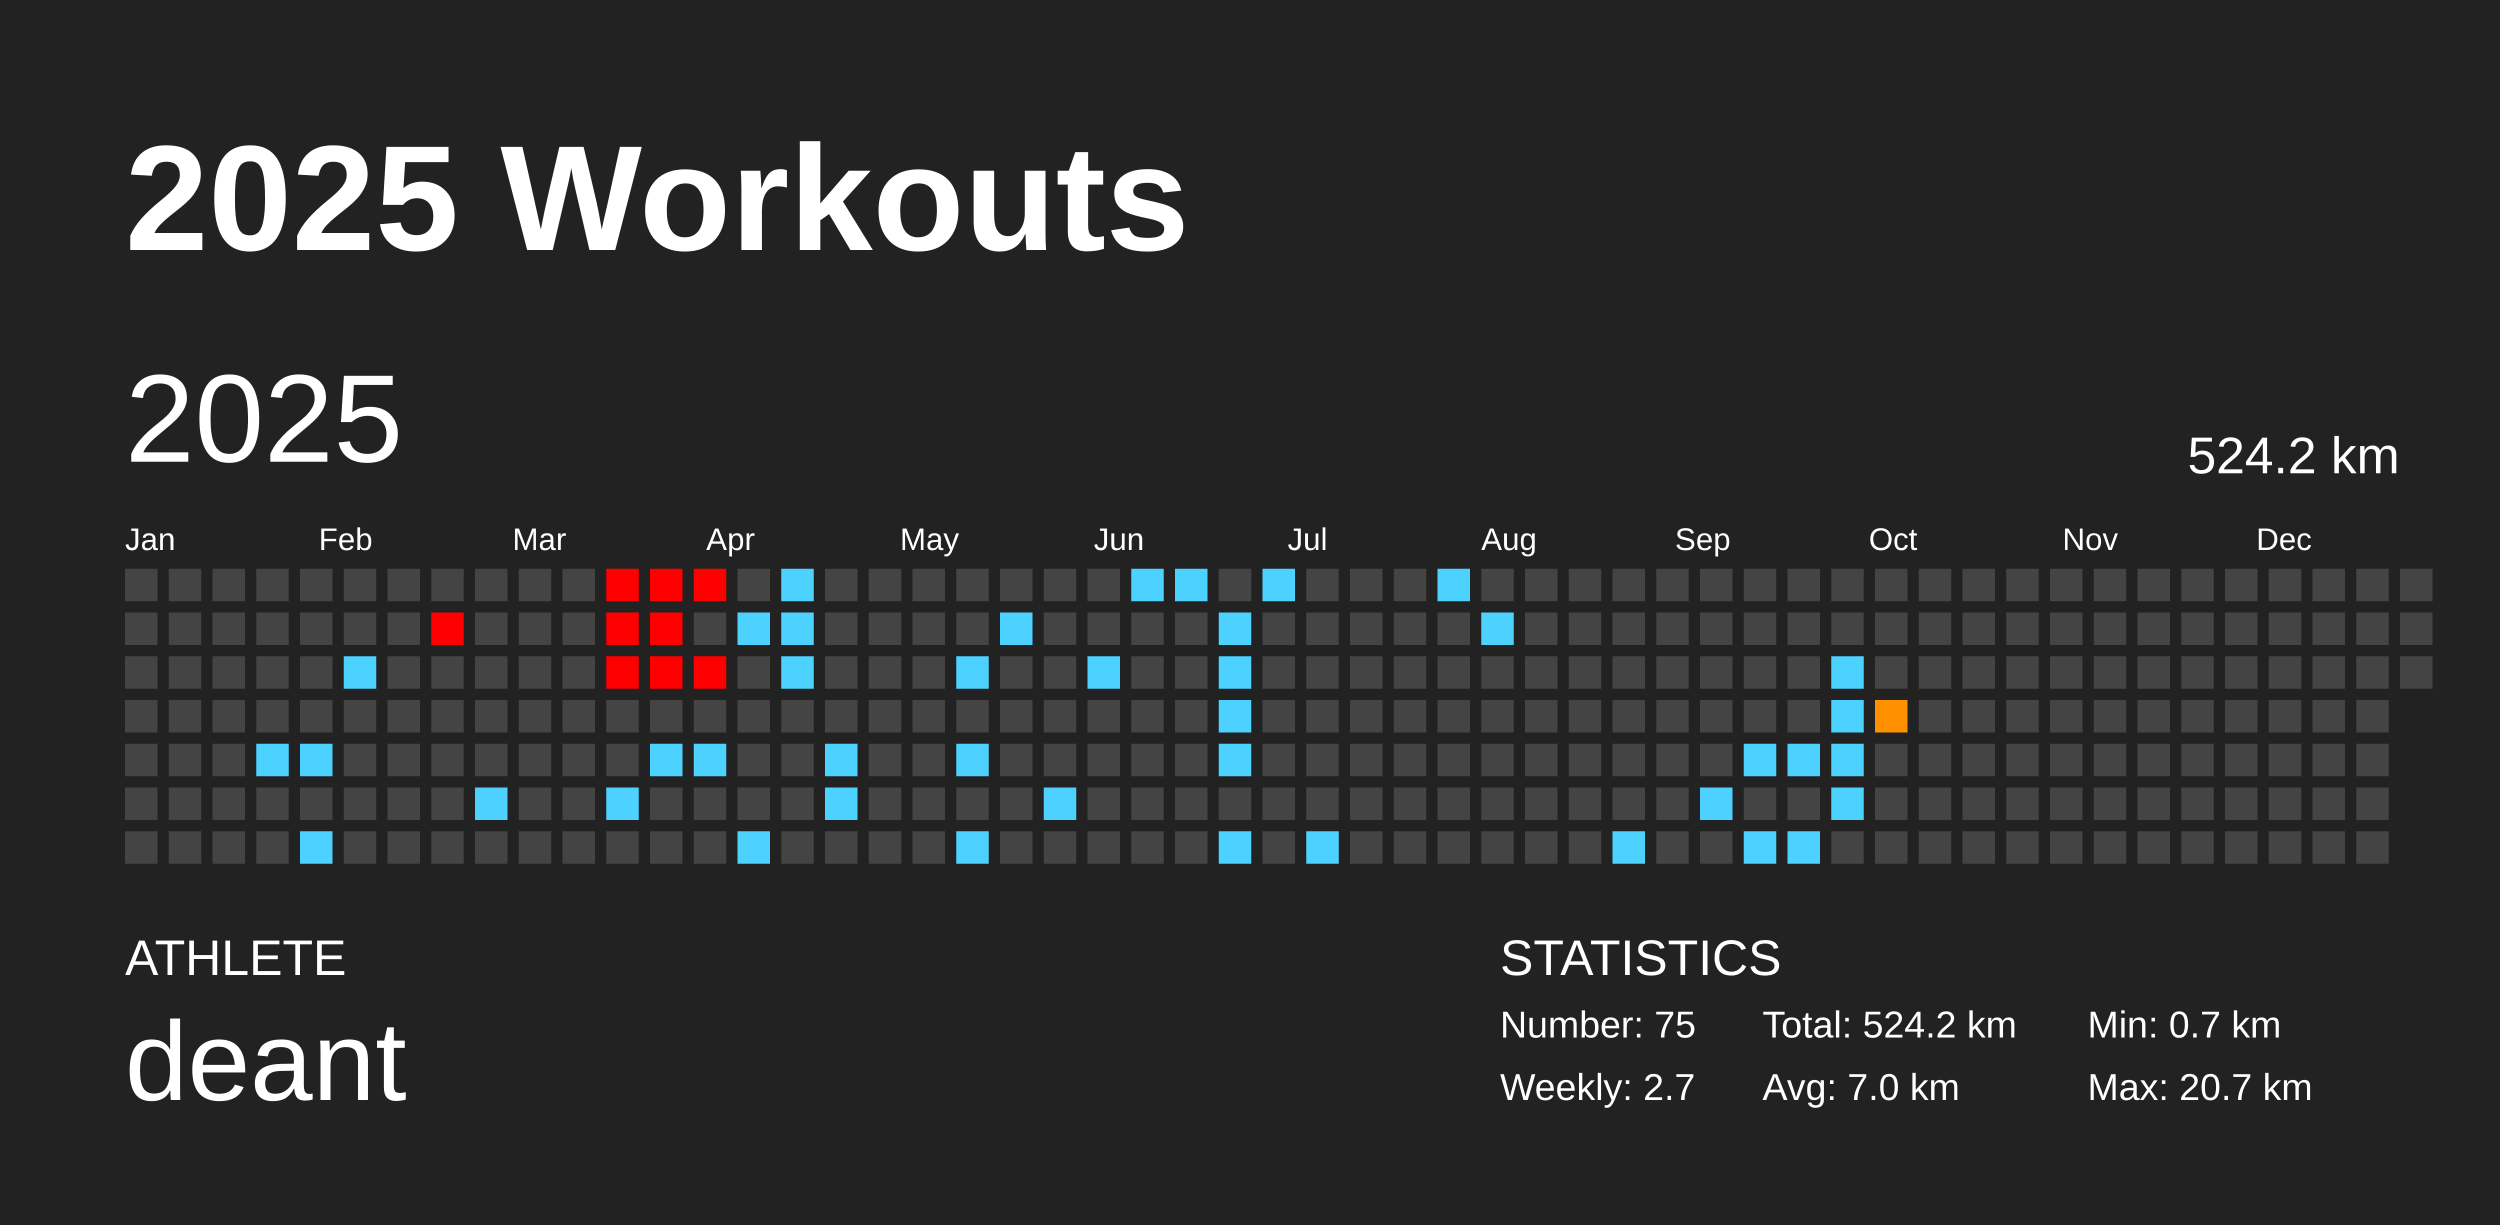
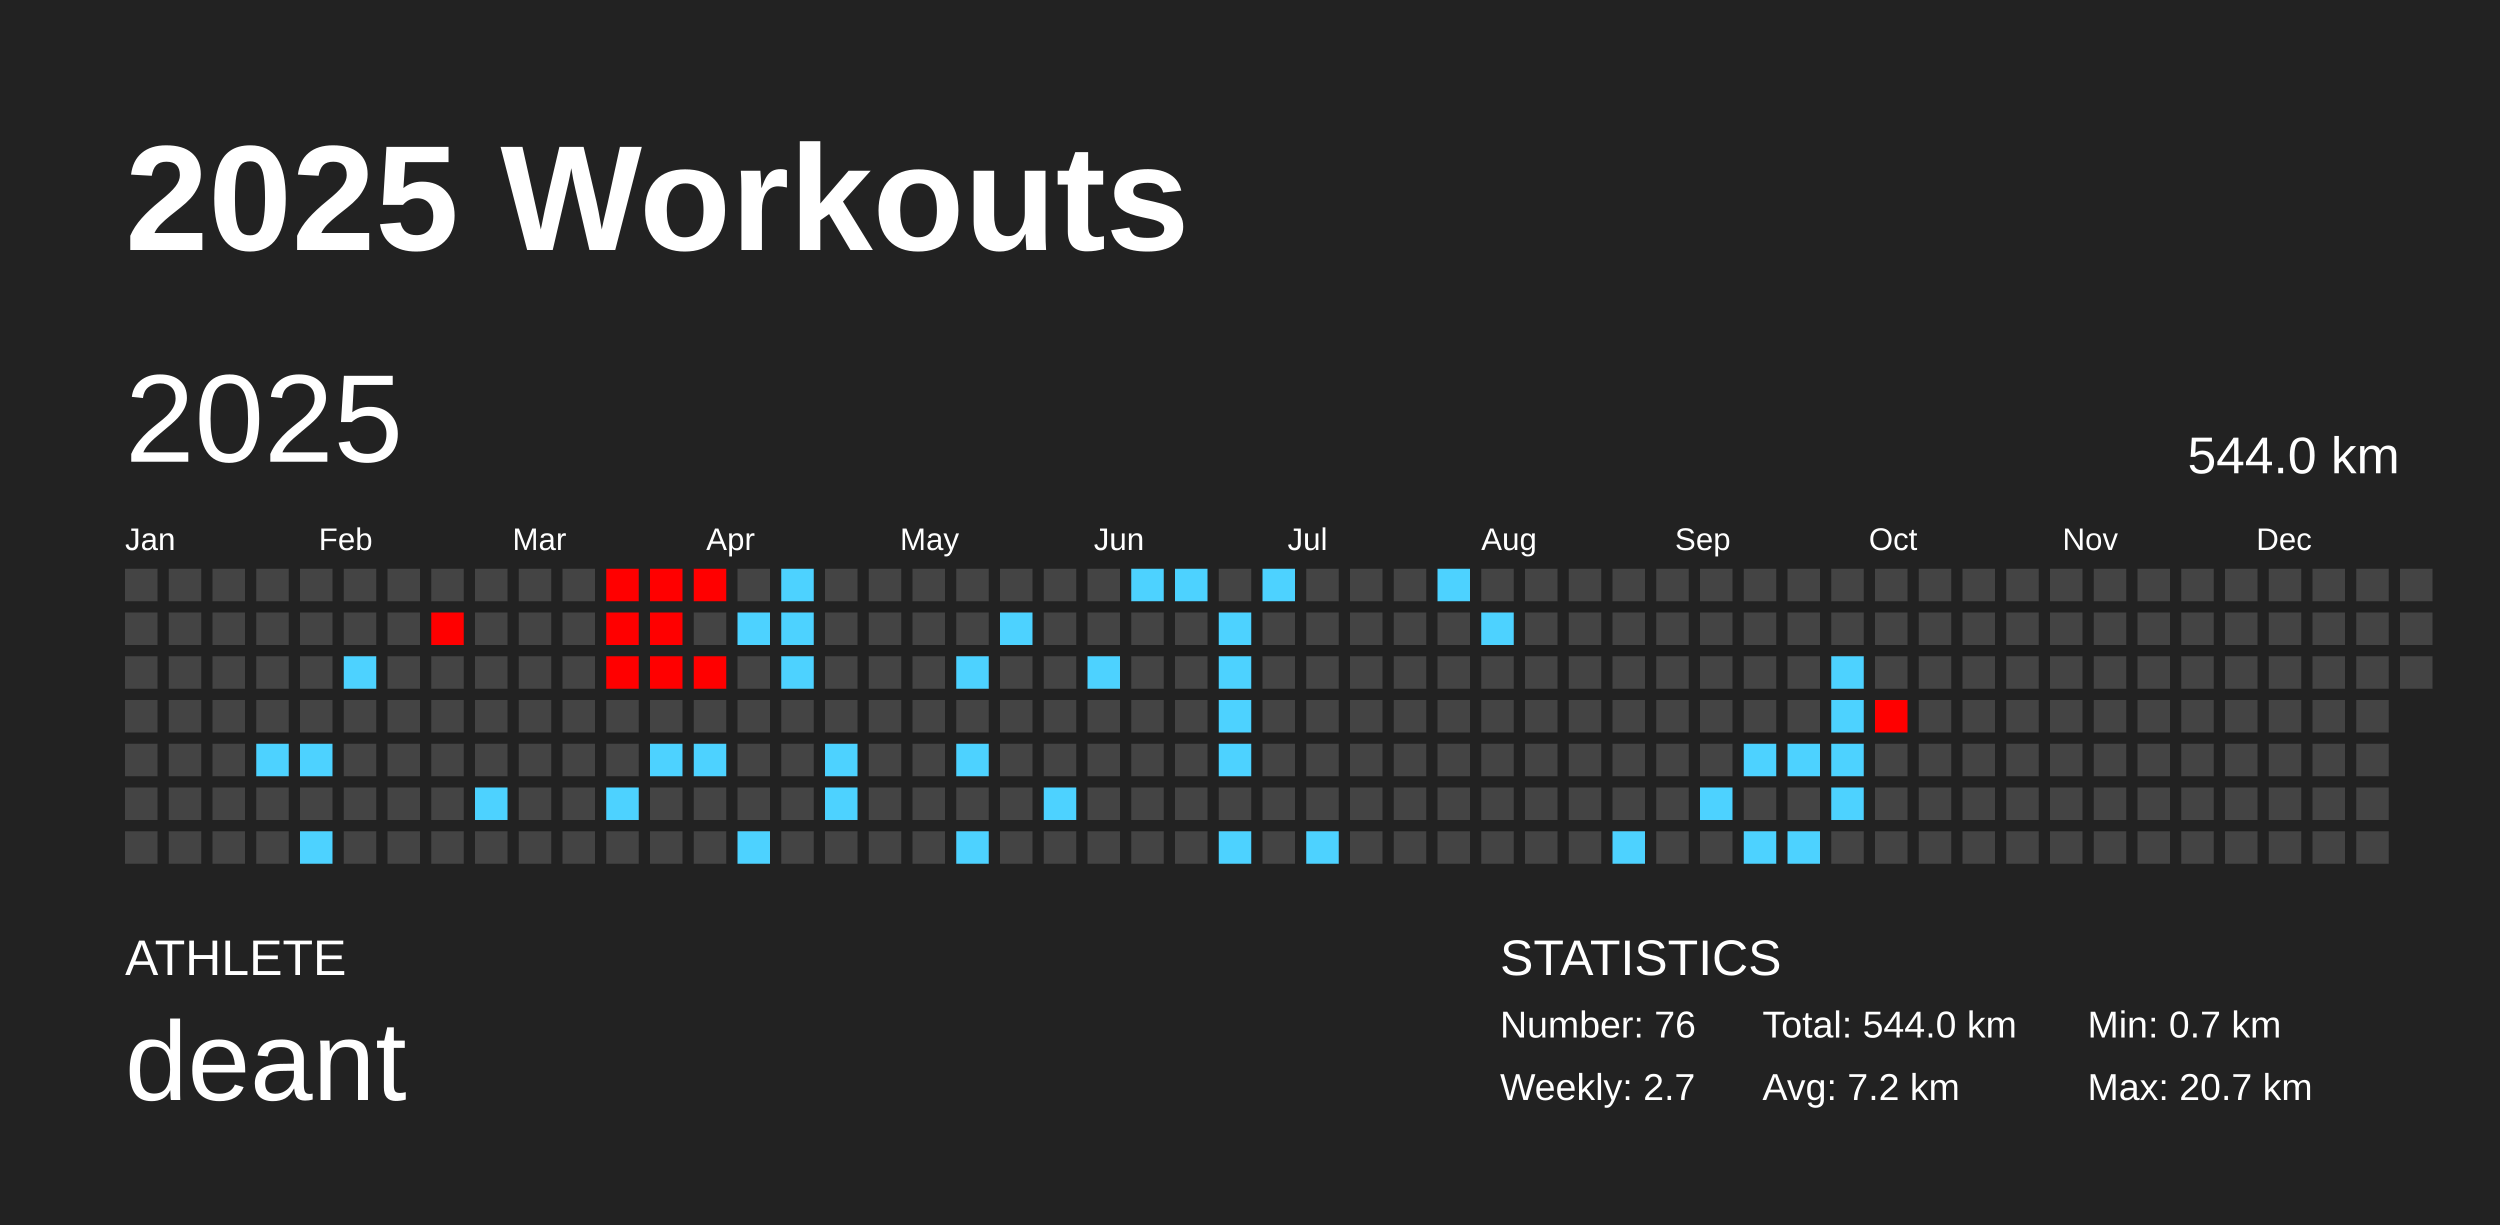
<svg xmlns="http://www.w3.org/2000/svg" baseProfile="full" height="98mm" version="1.1" viewBox="0,0,200,98" width="200mm">
  <defs />
  <rect fill="#222222" height="98" width="200" x="0" y="0" />
  <text fill="#FFFFFF" style="font-size:12px; font-family:Arial; font-weight:bold;" x="10" y="20">2025 Workouts</text>
  <text fill="#FFFFFF" style="font-size:4px; font-family:Arial" x="10" y="78">ATHLETE</text>
  <text fill="#FFFFFF" style="font-size:9px; font-family:Arial" x="10" y="88">deant</text>
  <text fill="#FFFFFF" style="font-size:4px; font-family:Arial" x="120" y="78">STATISTICS</text>
-   <text fill="#FFFFFF" style="font-size:3px; font-family:Arial" x="120" y="83">Number: 75</text>
+   <text fill="#FFFFFF" style="font-size:3px; font-family:Arial" x="120" y="83">Number: 76</text>
  <text fill="#FFFFFF" style="font-size:3px; font-family:Arial" x="120" y="88">Weekly: 2.7</text>
-   <text fill="#FFFFFF" style="font-size:3px; font-family:Arial" x="141" y="83">Total: 524.2 km</text>
-   <text fill="#FFFFFF" style="font-size:3px; font-family:Arial" x="141" y="88">Avg: 7.0 km</text>
+   <text fill="#FFFFFF" style="font-size:3px; font-family:Arial" x="141" y="83">Total: 544.0 km</text>
+   <text fill="#FFFFFF" style="font-size:3px; font-family:Arial" x="141" y="88">Avg: 7.2 km</text>
  <text fill="#FFFFFF" style="font-size:3px; font-family:Arial" x="167" y="83">Min: 0.7 km</text>
  <text fill="#FFFFFF" style="font-size:3px; font-family:Arial" x="167" y="88">Max: 20.7 km</text>
  <text dominant-baseline="hanging" fill="#FFFFFF" style="font-size:10.0px; font-family:Arial;" x="10" y="30">2025</text>
-   <text dominant-baseline="hanging" fill="#FFFFFF" style="font-size:4.125px; font-family:Arial;" x="175" y="35">524.2 km</text>
+   <text dominant-baseline="hanging" fill="#FFFFFF" style="font-size:4.125px; font-family:Arial;" x="175" y="35">544.0 km</text>
  <text fill="#FFFFFF" style="font-size:2.5px; font-family:Arial" x="10.0" y="44">Jan</text>
  <text fill="#FFFFFF" style="font-size:2.5px; font-family:Arial" x="25.5" y="44">Feb</text>
  <text fill="#FFFFFF" style="font-size:2.5px; font-family:Arial" x="41.0" y="44">Mar</text>
  <text fill="#FFFFFF" style="font-size:2.5px; font-family:Arial" x="56.5" y="44">Apr</text>
  <text fill="#FFFFFF" style="font-size:2.5px; font-family:Arial" x="72.0" y="44">May</text>
  <text fill="#FFFFFF" style="font-size:2.5px; font-family:Arial" x="87.5" y="44">Jun</text>
  <text fill="#FFFFFF" style="font-size:2.5px; font-family:Arial" x="103.0" y="44">Jul</text>
  <text fill="#FFFFFF" style="font-size:2.5px; font-family:Arial" x="118.5" y="44">Aug</text>
  <text fill="#FFFFFF" style="font-size:2.5px; font-family:Arial" x="134.0" y="44">Sep</text>
  <text fill="#FFFFFF" style="font-size:2.5px; font-family:Arial" x="149.5" y="44">Oct</text>
  <text fill="#FFFFFF" style="font-size:2.5px; font-family:Arial" x="165.0" y="44">Nov</text>
  <text fill="#FFFFFF" style="font-size:2.5px; font-family:Arial" x="180.5" y="44">Dec</text>
  <rect fill="#444444" height="2.6" width="2.6" x="10.0" y="45.5" />
  <rect fill="#444444" height="2.6" width="2.6" x="10.0" y="49.0" />
  <rect fill="#444444" height="2.6" width="2.6" x="10.0" y="52.5" />
  <rect fill="#444444" height="2.6" width="2.6" x="10.0" y="56.0" />
  <rect fill="#444444" height="2.6" width="2.6" x="10.0" y="59.5" />
  <rect fill="#444444" height="2.6" width="2.6" x="10.0" y="63.0" />
  <rect fill="#444444" height="2.6" width="2.6" x="10.0" y="66.5" />
  <rect fill="#444444" height="2.6" width="2.6" x="13.5" y="45.5" />
  <rect fill="#444444" height="2.6" width="2.6" x="13.5" y="49.0" />
  <rect fill="#444444" height="2.6" width="2.6" x="13.5" y="52.5" />
  <rect fill="#444444" height="2.6" width="2.6" x="13.5" y="56.0" />
  <rect fill="#444444" height="2.6" width="2.6" x="13.5" y="59.5" />
  <rect fill="#444444" height="2.6" width="2.6" x="13.5" y="63.0" />
  <rect fill="#444444" height="2.6" width="2.6" x="13.5" y="66.5" />
  <rect fill="#444444" height="2.6" width="2.6" x="17.0" y="45.5" />
  <rect fill="#444444" height="2.6" width="2.6" x="17.0" y="49.0" />
  <rect fill="#444444" height="2.6" width="2.6" x="17.0" y="52.5" />
  <rect fill="#444444" height="2.6" width="2.6" x="17.0" y="56.0" />
  <rect fill="#444444" height="2.6" width="2.6" x="17.0" y="59.5" />
  <rect fill="#444444" height="2.6" width="2.6" x="17.0" y="63.0" />
  <rect fill="#444444" height="2.6" width="2.6" x="17.0" y="66.5" />
  <rect fill="#444444" height="2.6" width="2.6" x="20.5" y="45.5" />
  <rect fill="#444444" height="2.6" width="2.6" x="20.5" y="49.0" />
  <rect fill="#444444" height="2.6" width="2.6" x="20.5" y="52.5" />
  <rect fill="#444444" height="2.6" width="2.6" x="20.5" y="56.0" />
  <rect fill="#4dd2ff" height="2.6" width="2.6" x="20.5" y="59.5" />
  <rect fill="#444444" height="2.6" width="2.6" x="20.5" y="63.0" />
  <rect fill="#444444" height="2.6" width="2.6" x="20.5" y="66.5" />
  <rect fill="#444444" height="2.6" width="2.6" x="24.0" y="45.5" />
  <rect fill="#444444" height="2.6" width="2.6" x="24.0" y="49.0" />
  <rect fill="#444444" height="2.6" width="2.6" x="24.0" y="52.5" />
  <rect fill="#444444" height="2.6" width="2.6" x="24.0" y="56.0" />
  <rect fill="#4dd2ff" height="2.6" width="2.6" x="24.0" y="59.5" />
  <rect fill="#444444" height="2.6" width="2.6" x="24.0" y="63.0" />
  <rect fill="#4dd2ff" height="2.6" width="2.6" x="24.0" y="66.5" />
  <rect fill="#444444" height="2.6" width="2.6" x="27.5" y="45.5" />
  <rect fill="#444444" height="2.6" width="2.6" x="27.5" y="49.0" />
  <rect fill="#4dd2ff" height="2.6" width="2.6" x="27.5" y="52.5" />
  <rect fill="#444444" height="2.6" width="2.6" x="27.5" y="56.0" />
  <rect fill="#444444" height="2.6" width="2.6" x="27.5" y="59.5" />
  <rect fill="#444444" height="2.6" width="2.6" x="27.5" y="63.0" />
  <rect fill="#444444" height="2.6" width="2.6" x="27.5" y="66.5" />
  <rect fill="#444444" height="2.6" width="2.6" x="31.0" y="45.5" />
  <rect fill="#444444" height="2.6" width="2.6" x="31.0" y="49.0" />
  <rect fill="#444444" height="2.6" width="2.6" x="31.0" y="52.5" />
  <rect fill="#444444" height="2.6" width="2.6" x="31.0" y="56.0" />
  <rect fill="#444444" height="2.6" width="2.6" x="31.0" y="59.5" />
  <rect fill="#444444" height="2.6" width="2.6" x="31.0" y="63.0" />
  <rect fill="#444444" height="2.6" width="2.6" x="31.0" y="66.5" />
  <rect fill="#444444" height="2.6" width="2.6" x="34.5" y="45.5" />
  <rect fill="red" height="2.6" width="2.6" x="34.5" y="49.0" />
  <rect fill="#444444" height="2.6" width="2.6" x="34.5" y="52.5" />
  <rect fill="#444444" height="2.6" width="2.6" x="34.5" y="56.0" />
  <rect fill="#444444" height="2.6" width="2.6" x="34.5" y="59.5" />
  <rect fill="#444444" height="2.6" width="2.6" x="34.5" y="63.0" />
  <rect fill="#444444" height="2.6" width="2.6" x="34.5" y="66.5" />
  <rect fill="#444444" height="2.6" width="2.6" x="38.0" y="45.5" />
  <rect fill="#444444" height="2.6" width="2.6" x="38.0" y="49.0" />
  <rect fill="#444444" height="2.6" width="2.6" x="38.0" y="52.5" />
  <rect fill="#444444" height="2.6" width="2.6" x="38.0" y="56.0" />
  <rect fill="#444444" height="2.6" width="2.6" x="38.0" y="59.5" />
  <rect fill="#4dd2ff" height="2.6" width="2.6" x="38.0" y="63.0" />
  <rect fill="#444444" height="2.6" width="2.6" x="38.0" y="66.5" />
  <rect fill="#444444" height="2.6" width="2.6" x="41.5" y="45.5" />
  <rect fill="#444444" height="2.6" width="2.6" x="41.5" y="49.0" />
  <rect fill="#444444" height="2.6" width="2.6" x="41.5" y="52.5" />
  <rect fill="#444444" height="2.6" width="2.6" x="41.5" y="56.0" />
  <rect fill="#444444" height="2.6" width="2.6" x="41.5" y="59.5" />
  <rect fill="#444444" height="2.6" width="2.6" x="41.5" y="63.0" />
  <rect fill="#444444" height="2.6" width="2.6" x="41.5" y="66.5" />
  <rect fill="#444444" height="2.6" width="2.6" x="45.0" y="45.5" />
  <rect fill="#444444" height="2.6" width="2.6" x="45.0" y="49.0" />
  <rect fill="#444444" height="2.6" width="2.6" x="45.0" y="52.5" />
  <rect fill="#444444" height="2.6" width="2.6" x="45.0" y="56.0" />
  <rect fill="#444444" height="2.6" width="2.6" x="45.0" y="59.5" />
  <rect fill="#444444" height="2.6" width="2.6" x="45.0" y="63.0" />
  <rect fill="#444444" height="2.6" width="2.6" x="45.0" y="66.5" />
  <rect fill="red" height="2.6" width="2.6" x="48.5" y="45.5" />
  <rect fill="red" height="2.6" width="2.6" x="48.5" y="49.0" />
  <rect fill="red" height="2.6" width="2.6" x="48.5" y="52.5" />
  <rect fill="#444444" height="2.6" width="2.6" x="48.5" y="56.0" />
  <rect fill="#444444" height="2.6" width="2.6" x="48.5" y="59.5" />
  <rect fill="#4dd2ff" height="2.6" width="2.6" x="48.5" y="63.0" />
  <rect fill="#444444" height="2.6" width="2.6" x="48.5" y="66.5" />
  <rect fill="red" height="2.6" width="2.6" x="52.0" y="45.5" />
  <rect fill="red" height="2.6" width="2.6" x="52.0" y="49.0" />
  <rect fill="red" height="2.6" width="2.6" x="52.0" y="52.5" />
  <rect fill="#444444" height="2.6" width="2.6" x="52.0" y="56.0" />
  <rect fill="#4dd2ff" height="2.6" width="2.6" x="52.0" y="59.5" />
  <rect fill="#444444" height="2.6" width="2.6" x="52.0" y="63.0" />
  <rect fill="#444444" height="2.6" width="2.6" x="52.0" y="66.5" />
  <rect fill="red" height="2.6" width="2.6" x="55.5" y="45.5" />
  <rect fill="#444444" height="2.6" width="2.6" x="55.5" y="49.0" />
  <rect fill="red" height="2.6" width="2.6" x="55.5" y="52.5" />
  <rect fill="#444444" height="2.6" width="2.6" x="55.5" y="56.0" />
  <rect fill="#4dd2ff" height="2.6" width="2.6" x="55.5" y="59.5" />
  <rect fill="#444444" height="2.6" width="2.6" x="55.5" y="63.0" />
  <rect fill="#444444" height="2.6" width="2.6" x="55.5" y="66.5" />
  <rect fill="#444444" height="2.6" width="2.6" x="59.0" y="45.5" />
  <rect fill="#4dd2ff" height="2.6" width="2.6" x="59.0" y="49.0" />
  <rect fill="#444444" height="2.6" width="2.6" x="59.0" y="52.5" />
  <rect fill="#444444" height="2.6" width="2.6" x="59.0" y="56.0" />
  <rect fill="#444444" height="2.6" width="2.6" x="59.0" y="59.5" />
  <rect fill="#444444" height="2.6" width="2.6" x="59.0" y="63.0" />
  <rect fill="#4dd2ff" height="2.6" width="2.6" x="59.0" y="66.5" />
  <rect fill="#4dd2ff" height="2.6" width="2.6" x="62.5" y="45.5" />
  <rect fill="#4dd2ff" height="2.6" width="2.6" x="62.5" y="49.0" />
  <rect fill="#4dd2ff" height="2.6" width="2.6" x="62.5" y="52.5" />
  <rect fill="#444444" height="2.6" width="2.6" x="62.5" y="56.0" />
  <rect fill="#444444" height="2.6" width="2.6" x="62.5" y="59.5" />
  <rect fill="#444444" height="2.6" width="2.6" x="62.5" y="63.0" />
  <rect fill="#444444" height="2.6" width="2.6" x="62.5" y="66.5" />
  <rect fill="#444444" height="2.6" width="2.6" x="66.0" y="45.5" />
  <rect fill="#444444" height="2.6" width="2.6" x="66.0" y="49.0" />
  <rect fill="#444444" height="2.6" width="2.6" x="66.0" y="52.5" />
  <rect fill="#444444" height="2.6" width="2.6" x="66.0" y="56.0" />
  <rect fill="#4dd2ff" height="2.6" width="2.6" x="66.0" y="59.5" />
  <rect fill="#4dd2ff" height="2.6" width="2.6" x="66.0" y="63.0" />
  <rect fill="#444444" height="2.6" width="2.6" x="66.0" y="66.5" />
  <rect fill="#444444" height="2.6" width="2.6" x="69.5" y="45.5" />
  <rect fill="#444444" height="2.6" width="2.6" x="69.5" y="49.0" />
  <rect fill="#444444" height="2.6" width="2.6" x="69.5" y="52.5" />
  <rect fill="#444444" height="2.6" width="2.6" x="69.5" y="56.0" />
  <rect fill="#444444" height="2.6" width="2.6" x="69.5" y="59.5" />
  <rect fill="#444444" height="2.6" width="2.6" x="69.5" y="63.0" />
  <rect fill="#444444" height="2.6" width="2.6" x="69.5" y="66.5" />
  <rect fill="#444444" height="2.6" width="2.6" x="73.0" y="45.5" />
  <rect fill="#444444" height="2.6" width="2.6" x="73.0" y="49.0" />
  <rect fill="#444444" height="2.6" width="2.6" x="73.0" y="52.5" />
  <rect fill="#444444" height="2.6" width="2.6" x="73.0" y="56.0" />
  <rect fill="#444444" height="2.6" width="2.6" x="73.0" y="59.5" />
  <rect fill="#444444" height="2.6" width="2.6" x="73.0" y="63.0" />
  <rect fill="#444444" height="2.6" width="2.6" x="73.0" y="66.5" />
  <rect fill="#444444" height="2.6" width="2.6" x="76.5" y="45.5" />
  <rect fill="#444444" height="2.6" width="2.6" x="76.5" y="49.0" />
  <rect fill="#4dd2ff" height="2.6" width="2.6" x="76.5" y="52.5" />
  <rect fill="#444444" height="2.6" width="2.6" x="76.5" y="56.0" />
  <rect fill="#4dd2ff" height="2.6" width="2.6" x="76.5" y="59.5" />
  <rect fill="#444444" height="2.6" width="2.6" x="76.5" y="63.0" />
  <rect fill="#4dd2ff" height="2.6" width="2.6" x="76.5" y="66.5" />
  <rect fill="#444444" height="2.6" width="2.6" x="80.0" y="45.5" />
  <rect fill="#4dd2ff" height="2.6" width="2.6" x="80.0" y="49.0" />
  <rect fill="#444444" height="2.6" width="2.6" x="80.0" y="52.5" />
  <rect fill="#444444" height="2.6" width="2.6" x="80.0" y="56.0" />
  <rect fill="#444444" height="2.6" width="2.6" x="80.0" y="59.5" />
  <rect fill="#444444" height="2.6" width="2.6" x="80.0" y="63.0" />
  <rect fill="#444444" height="2.6" width="2.6" x="80.0" y="66.5" />
  <rect fill="#444444" height="2.6" width="2.6" x="83.5" y="45.5" />
  <rect fill="#444444" height="2.6" width="2.6" x="83.5" y="49.0" />
  <rect fill="#444444" height="2.6" width="2.6" x="83.5" y="52.5" />
  <rect fill="#444444" height="2.6" width="2.6" x="83.5" y="56.0" />
  <rect fill="#444444" height="2.6" width="2.6" x="83.5" y="59.5" />
  <rect fill="#4dd2ff" height="2.6" width="2.6" x="83.5" y="63.0" />
  <rect fill="#444444" height="2.6" width="2.6" x="83.5" y="66.5" />
  <rect fill="#444444" height="2.6" width="2.6" x="87.0" y="45.5" />
  <rect fill="#444444" height="2.6" width="2.6" x="87.0" y="49.0" />
  <rect fill="#4dd2ff" height="2.6" width="2.6" x="87.0" y="52.5" />
  <rect fill="#444444" height="2.6" width="2.6" x="87.0" y="56.0" />
  <rect fill="#444444" height="2.6" width="2.6" x="87.0" y="59.5" />
  <rect fill="#444444" height="2.6" width="2.6" x="87.0" y="63.0" />
  <rect fill="#444444" height="2.6" width="2.6" x="87.0" y="66.5" />
  <rect fill="#4dd2ff" height="2.6" width="2.6" x="90.5" y="45.5" />
  <rect fill="#444444" height="2.6" width="2.6" x="90.5" y="49.0" />
  <rect fill="#444444" height="2.6" width="2.6" x="90.5" y="52.5" />
  <rect fill="#444444" height="2.6" width="2.6" x="90.5" y="56.0" />
  <rect fill="#444444" height="2.6" width="2.6" x="90.5" y="59.5" />
  <rect fill="#444444" height="2.6" width="2.6" x="90.5" y="63.0" />
  <rect fill="#444444" height="2.6" width="2.6" x="90.5" y="66.5" />
  <rect fill="#4dd2ff" height="2.6" width="2.6" x="94.0" y="45.5" />
  <rect fill="#444444" height="2.6" width="2.6" x="94.0" y="49.0" />
  <rect fill="#444444" height="2.6" width="2.6" x="94.0" y="52.5" />
  <rect fill="#444444" height="2.6" width="2.6" x="94.0" y="56.0" />
  <rect fill="#444444" height="2.6" width="2.6" x="94.0" y="59.5" />
  <rect fill="#444444" height="2.6" width="2.6" x="94.0" y="63.0" />
  <rect fill="#444444" height="2.6" width="2.6" x="94.0" y="66.5" />
  <rect fill="#444444" height="2.6" width="2.6" x="97.5" y="45.5" />
  <rect fill="#4dd2ff" height="2.6" width="2.6" x="97.5" y="49.0" />
  <rect fill="#4dd2ff" height="2.6" width="2.6" x="97.5" y="52.5" />
  <rect fill="#4dd2ff" height="2.6" width="2.6" x="97.5" y="56.0" />
  <rect fill="#4dd2ff" height="2.6" width="2.6" x="97.5" y="59.5" />
  <rect fill="#444444" height="2.6" width="2.6" x="97.5" y="63.0" />
  <rect fill="#4dd2ff" height="2.6" width="2.6" x="97.5" y="66.5" />
  <rect fill="#4dd2ff" height="2.6" width="2.6" x="101.0" y="45.5" />
  <rect fill="#444444" height="2.6" width="2.6" x="101.0" y="49.0" />
  <rect fill="#444444" height="2.6" width="2.6" x="101.0" y="52.5" />
  <rect fill="#444444" height="2.6" width="2.6" x="101.0" y="56.0" />
  <rect fill="#444444" height="2.6" width="2.6" x="101.0" y="59.5" />
  <rect fill="#444444" height="2.6" width="2.6" x="101.0" y="63.0" />
  <rect fill="#444444" height="2.6" width="2.6" x="101.0" y="66.5" />
  <rect fill="#444444" height="2.6" width="2.6" x="104.5" y="45.5" />
  <rect fill="#444444" height="2.6" width="2.6" x="104.5" y="49.0" />
  <rect fill="#444444" height="2.6" width="2.6" x="104.5" y="52.5" />
  <rect fill="#444444" height="2.6" width="2.6" x="104.5" y="56.0" />
  <rect fill="#444444" height="2.6" width="2.6" x="104.5" y="59.5" />
  <rect fill="#444444" height="2.6" width="2.6" x="104.5" y="63.0" />
  <rect fill="#4dd2ff" height="2.6" width="2.6" x="104.5" y="66.5" />
  <rect fill="#444444" height="2.6" width="2.6" x="108.0" y="45.5" />
  <rect fill="#444444" height="2.6" width="2.6" x="108.0" y="49.0" />
  <rect fill="#444444" height="2.6" width="2.6" x="108.0" y="52.5" />
  <rect fill="#444444" height="2.6" width="2.6" x="108.0" y="56.0" />
  <rect fill="#444444" height="2.6" width="2.6" x="108.0" y="59.5" />
  <rect fill="#444444" height="2.6" width="2.6" x="108.0" y="63.0" />
  <rect fill="#444444" height="2.6" width="2.6" x="108.0" y="66.5" />
  <rect fill="#444444" height="2.6" width="2.6" x="111.5" y="45.5" />
  <rect fill="#444444" height="2.6" width="2.6" x="111.5" y="49.0" />
  <rect fill="#444444" height="2.6" width="2.6" x="111.5" y="52.5" />
  <rect fill="#444444" height="2.6" width="2.6" x="111.5" y="56.0" />
  <rect fill="#444444" height="2.6" width="2.6" x="111.5" y="59.5" />
  <rect fill="#444444" height="2.6" width="2.6" x="111.5" y="63.0" />
  <rect fill="#444444" height="2.6" width="2.6" x="111.5" y="66.5" />
  <rect fill="#4dd2ff" height="2.6" width="2.6" x="115.0" y="45.5" />
  <rect fill="#444444" height="2.6" width="2.6" x="115.0" y="49.0" />
  <rect fill="#444444" height="2.6" width="2.6" x="115.0" y="52.5" />
  <rect fill="#444444" height="2.6" width="2.6" x="115.0" y="56.0" />
  <rect fill="#444444" height="2.6" width="2.6" x="115.0" y="59.5" />
  <rect fill="#444444" height="2.6" width="2.6" x="115.0" y="63.0" />
  <rect fill="#444444" height="2.6" width="2.6" x="115.0" y="66.5" />
  <rect fill="#444444" height="2.6" width="2.6" x="118.5" y="45.5" />
  <rect fill="#4dd2ff" height="2.6" width="2.6" x="118.5" y="49.0" />
  <rect fill="#444444" height="2.6" width="2.6" x="118.5" y="52.5" />
  <rect fill="#444444" height="2.6" width="2.6" x="118.5" y="56.0" />
  <rect fill="#444444" height="2.6" width="2.6" x="118.5" y="59.5" />
  <rect fill="#444444" height="2.6" width="2.6" x="118.5" y="63.0" />
  <rect fill="#444444" height="2.6" width="2.6" x="118.5" y="66.5" />
  <rect fill="#444444" height="2.6" width="2.6" x="122.0" y="45.5" />
  <rect fill="#444444" height="2.6" width="2.6" x="122.0" y="49.0" />
  <rect fill="#444444" height="2.6" width="2.6" x="122.0" y="52.5" />
  <rect fill="#444444" height="2.6" width="2.6" x="122.0" y="56.0" />
  <rect fill="#444444" height="2.6" width="2.6" x="122.0" y="59.5" />
  <rect fill="#444444" height="2.6" width="2.6" x="122.0" y="63.0" />
  <rect fill="#444444" height="2.6" width="2.6" x="122.0" y="66.5" />
  <rect fill="#444444" height="2.6" width="2.6" x="125.5" y="45.5" />
  <rect fill="#444444" height="2.6" width="2.6" x="125.5" y="49.0" />
  <rect fill="#444444" height="2.6" width="2.6" x="125.5" y="52.5" />
  <rect fill="#444444" height="2.6" width="2.6" x="125.5" y="56.0" />
  <rect fill="#444444" height="2.6" width="2.6" x="125.5" y="59.5" />
  <rect fill="#444444" height="2.6" width="2.6" x="125.5" y="63.0" />
  <rect fill="#444444" height="2.6" width="2.6" x="125.5" y="66.5" />
  <rect fill="#444444" height="2.6" width="2.6" x="129.0" y="45.5" />
  <rect fill="#444444" height="2.6" width="2.6" x="129.0" y="49.0" />
  <rect fill="#444444" height="2.6" width="2.6" x="129.0" y="52.5" />
  <rect fill="#444444" height="2.6" width="2.6" x="129.0" y="56.0" />
  <rect fill="#444444" height="2.6" width="2.6" x="129.0" y="59.5" />
  <rect fill="#444444" height="2.6" width="2.6" x="129.0" y="63.0" />
  <rect fill="#4dd2ff" height="2.6" width="2.6" x="129.0" y="66.5" />
  <rect fill="#444444" height="2.6" width="2.6" x="132.5" y="45.5" />
  <rect fill="#444444" height="2.6" width="2.6" x="132.5" y="49.0" />
  <rect fill="#444444" height="2.6" width="2.6" x="132.5" y="52.5" />
  <rect fill="#444444" height="2.6" width="2.6" x="132.5" y="56.0" />
  <rect fill="#444444" height="2.6" width="2.6" x="132.5" y="59.5" />
  <rect fill="#444444" height="2.6" width="2.6" x="132.5" y="63.0" />
  <rect fill="#444444" height="2.6" width="2.6" x="132.5" y="66.5" />
  <rect fill="#444444" height="2.6" width="2.6" x="136.0" y="45.5" />
  <rect fill="#444444" height="2.6" width="2.6" x="136.0" y="49.0" />
  <rect fill="#444444" height="2.6" width="2.6" x="136.0" y="52.5" />
  <rect fill="#444444" height="2.6" width="2.6" x="136.0" y="56.0" />
  <rect fill="#444444" height="2.6" width="2.6" x="136.0" y="59.5" />
  <rect fill="#4dd2ff" height="2.6" width="2.6" x="136.0" y="63.0" />
  <rect fill="#444444" height="2.6" width="2.6" x="136.0" y="66.5" />
  <rect fill="#444444" height="2.6" width="2.6" x="139.5" y="45.5" />
  <rect fill="#444444" height="2.6" width="2.6" x="139.5" y="49.0" />
  <rect fill="#444444" height="2.6" width="2.6" x="139.5" y="52.5" />
  <rect fill="#444444" height="2.6" width="2.6" x="139.5" y="56.0" />
  <rect fill="#4dd2ff" height="2.6" width="2.6" x="139.5" y="59.5" />
  <rect fill="#444444" height="2.6" width="2.6" x="139.5" y="63.0" />
  <rect fill="#4dd2ff" height="2.6" width="2.6" x="139.5" y="66.5" />
  <rect fill="#444444" height="2.6" width="2.6" x="143.0" y="45.5" />
  <rect fill="#444444" height="2.6" width="2.6" x="143.0" y="49.0" />
  <rect fill="#444444" height="2.6" width="2.6" x="143.0" y="52.5" />
  <rect fill="#444444" height="2.6" width="2.6" x="143.0" y="56.0" />
  <rect fill="#4dd2ff" height="2.6" width="2.6" x="143.0" y="59.5" />
  <rect fill="#444444" height="2.6" width="2.6" x="143.0" y="63.0" />
  <rect fill="#4dd2ff" height="2.6" width="2.6" x="143.0" y="66.5" />
  <rect fill="#444444" height="2.6" width="2.6" x="146.5" y="45.5" />
  <rect fill="#444444" height="2.6" width="2.6" x="146.5" y="49.0" />
  <rect fill="#4dd2ff" height="2.6" width="2.6" x="146.5" y="52.5" />
  <rect fill="#4dd2ff" height="2.6" width="2.6" x="146.5" y="56.0" />
  <rect fill="#4dd2ff" height="2.6" width="2.6" x="146.5" y="59.5" />
  <rect fill="#4dd2ff" height="2.6" width="2.6" x="146.5" y="63.0" />
  <rect fill="#444444" height="2.6" width="2.6" x="146.5" y="66.5" />
  <rect fill="#444444" height="2.6" width="2.6" x="150.0" y="45.5" />
  <rect fill="#444444" height="2.6" width="2.6" x="150.0" y="49.0" />
  <rect fill="#444444" height="2.6" width="2.6" x="150.0" y="52.5" />
-   <rect fill="#ff9000" height="2.6" width="2.6" x="150.0" y="56.0" />
+   <rect fill="red" height="2.6" width="2.6" x="150.0" y="56.0" />
  <rect fill="#444444" height="2.6" width="2.6" x="150.0" y="59.5" />
  <rect fill="#444444" height="2.6" width="2.6" x="150.0" y="63.0" />
  <rect fill="#444444" height="2.6" width="2.6" x="150.0" y="66.5" />
  <rect fill="#444444" height="2.6" width="2.6" x="153.5" y="45.5" />
  <rect fill="#444444" height="2.6" width="2.6" x="153.5" y="49.0" />
  <rect fill="#444444" height="2.6" width="2.6" x="153.5" y="52.5" />
  <rect fill="#444444" height="2.6" width="2.6" x="153.5" y="56.0" />
  <rect fill="#444444" height="2.6" width="2.6" x="153.5" y="59.5" />
  <rect fill="#444444" height="2.6" width="2.6" x="153.5" y="63.0" />
  <rect fill="#444444" height="2.6" width="2.6" x="153.5" y="66.5" />
  <rect fill="#444444" height="2.6" width="2.6" x="157.0" y="45.5" />
  <rect fill="#444444" height="2.6" width="2.6" x="157.0" y="49.0" />
  <rect fill="#444444" height="2.6" width="2.6" x="157.0" y="52.5" />
  <rect fill="#444444" height="2.6" width="2.6" x="157.0" y="56.0" />
  <rect fill="#444444" height="2.6" width="2.6" x="157.0" y="59.5" />
  <rect fill="#444444" height="2.6" width="2.6" x="157.0" y="63.0" />
  <rect fill="#444444" height="2.6" width="2.6" x="157.0" y="66.5" />
  <rect fill="#444444" height="2.6" width="2.6" x="160.5" y="45.5" />
  <rect fill="#444444" height="2.6" width="2.6" x="160.5" y="49.0" />
  <rect fill="#444444" height="2.6" width="2.6" x="160.5" y="52.5" />
  <rect fill="#444444" height="2.6" width="2.6" x="160.5" y="56.0" />
  <rect fill="#444444" height="2.6" width="2.6" x="160.5" y="59.5" />
  <rect fill="#444444" height="2.6" width="2.6" x="160.5" y="63.0" />
  <rect fill="#444444" height="2.6" width="2.6" x="160.5" y="66.5" />
  <rect fill="#444444" height="2.6" width="2.6" x="164.0" y="45.5" />
  <rect fill="#444444" height="2.6" width="2.6" x="164.0" y="49.0" />
  <rect fill="#444444" height="2.6" width="2.6" x="164.0" y="52.5" />
  <rect fill="#444444" height="2.6" width="2.6" x="164.0" y="56.0" />
  <rect fill="#444444" height="2.6" width="2.6" x="164.0" y="59.5" />
  <rect fill="#444444" height="2.6" width="2.6" x="164.0" y="63.0" />
  <rect fill="#444444" height="2.6" width="2.6" x="164.0" y="66.5" />
  <rect fill="#444444" height="2.6" width="2.6" x="167.5" y="45.5" />
  <rect fill="#444444" height="2.6" width="2.6" x="167.5" y="49.0" />
  <rect fill="#444444" height="2.6" width="2.6" x="167.5" y="52.5" />
  <rect fill="#444444" height="2.6" width="2.6" x="167.5" y="56.0" />
  <rect fill="#444444" height="2.6" width="2.6" x="167.5" y="59.5" />
  <rect fill="#444444" height="2.6" width="2.6" x="167.5" y="63.0" />
  <rect fill="#444444" height="2.6" width="2.6" x="167.5" y="66.5" />
  <rect fill="#444444" height="2.6" width="2.6" x="171.0" y="45.5" />
  <rect fill="#444444" height="2.6" width="2.6" x="171.0" y="49.0" />
  <rect fill="#444444" height="2.6" width="2.6" x="171.0" y="52.5" />
  <rect fill="#444444" height="2.6" width="2.6" x="171.0" y="56.0" />
  <rect fill="#444444" height="2.6" width="2.6" x="171.0" y="59.5" />
  <rect fill="#444444" height="2.6" width="2.6" x="171.0" y="63.0" />
  <rect fill="#444444" height="2.6" width="2.6" x="171.0" y="66.5" />
  <rect fill="#444444" height="2.6" width="2.6" x="174.5" y="45.5" />
  <rect fill="#444444" height="2.6" width="2.6" x="174.5" y="49.0" />
  <rect fill="#444444" height="2.6" width="2.6" x="174.5" y="52.5" />
  <rect fill="#444444" height="2.6" width="2.6" x="174.5" y="56.0" />
  <rect fill="#444444" height="2.6" width="2.6" x="174.5" y="59.5" />
  <rect fill="#444444" height="2.6" width="2.6" x="174.5" y="63.0" />
  <rect fill="#444444" height="2.6" width="2.6" x="174.5" y="66.5" />
  <rect fill="#444444" height="2.6" width="2.6" x="178.0" y="45.5" />
  <rect fill="#444444" height="2.6" width="2.6" x="178.0" y="49.0" />
  <rect fill="#444444" height="2.6" width="2.6" x="178.0" y="52.5" />
  <rect fill="#444444" height="2.6" width="2.6" x="178.0" y="56.0" />
  <rect fill="#444444" height="2.6" width="2.6" x="178.0" y="59.5" />
  <rect fill="#444444" height="2.6" width="2.6" x="178.0" y="63.0" />
  <rect fill="#444444" height="2.6" width="2.6" x="178.0" y="66.5" />
  <rect fill="#444444" height="2.6" width="2.6" x="181.5" y="45.5" />
  <rect fill="#444444" height="2.6" width="2.6" x="181.5" y="49.0" />
  <rect fill="#444444" height="2.6" width="2.6" x="181.5" y="52.5" />
  <rect fill="#444444" height="2.6" width="2.6" x="181.5" y="56.0" />
  <rect fill="#444444" height="2.6" width="2.6" x="181.5" y="59.5" />
  <rect fill="#444444" height="2.6" width="2.6" x="181.5" y="63.0" />
  <rect fill="#444444" height="2.6" width="2.6" x="181.5" y="66.5" />
  <rect fill="#444444" height="2.6" width="2.6" x="185.0" y="45.5" />
  <rect fill="#444444" height="2.6" width="2.6" x="185.0" y="49.0" />
  <rect fill="#444444" height="2.6" width="2.6" x="185.0" y="52.5" />
  <rect fill="#444444" height="2.6" width="2.6" x="185.0" y="56.0" />
  <rect fill="#444444" height="2.6" width="2.6" x="185.0" y="59.5" />
  <rect fill="#444444" height="2.6" width="2.6" x="185.0" y="63.0" />
  <rect fill="#444444" height="2.6" width="2.6" x="185.0" y="66.5" />
  <rect fill="#444444" height="2.6" width="2.6" x="188.5" y="45.5" />
  <rect fill="#444444" height="2.6" width="2.6" x="188.5" y="49.0" />
  <rect fill="#444444" height="2.6" width="2.6" x="188.5" y="52.5" />
  <rect fill="#444444" height="2.6" width="2.6" x="188.5" y="56.0" />
  <rect fill="#444444" height="2.6" width="2.6" x="188.5" y="59.5" />
  <rect fill="#444444" height="2.6" width="2.6" x="188.5" y="63.0" />
  <rect fill="#444444" height="2.6" width="2.6" x="188.5" y="66.5" />
  <rect fill="#444444" height="2.6" width="2.6" x="192.0" y="45.5" />
  <rect fill="#444444" height="2.6" width="2.6" x="192.0" y="49.0" />
  <rect fill="#444444" height="2.6" width="2.6" x="192.0" y="52.5" />
</svg>
